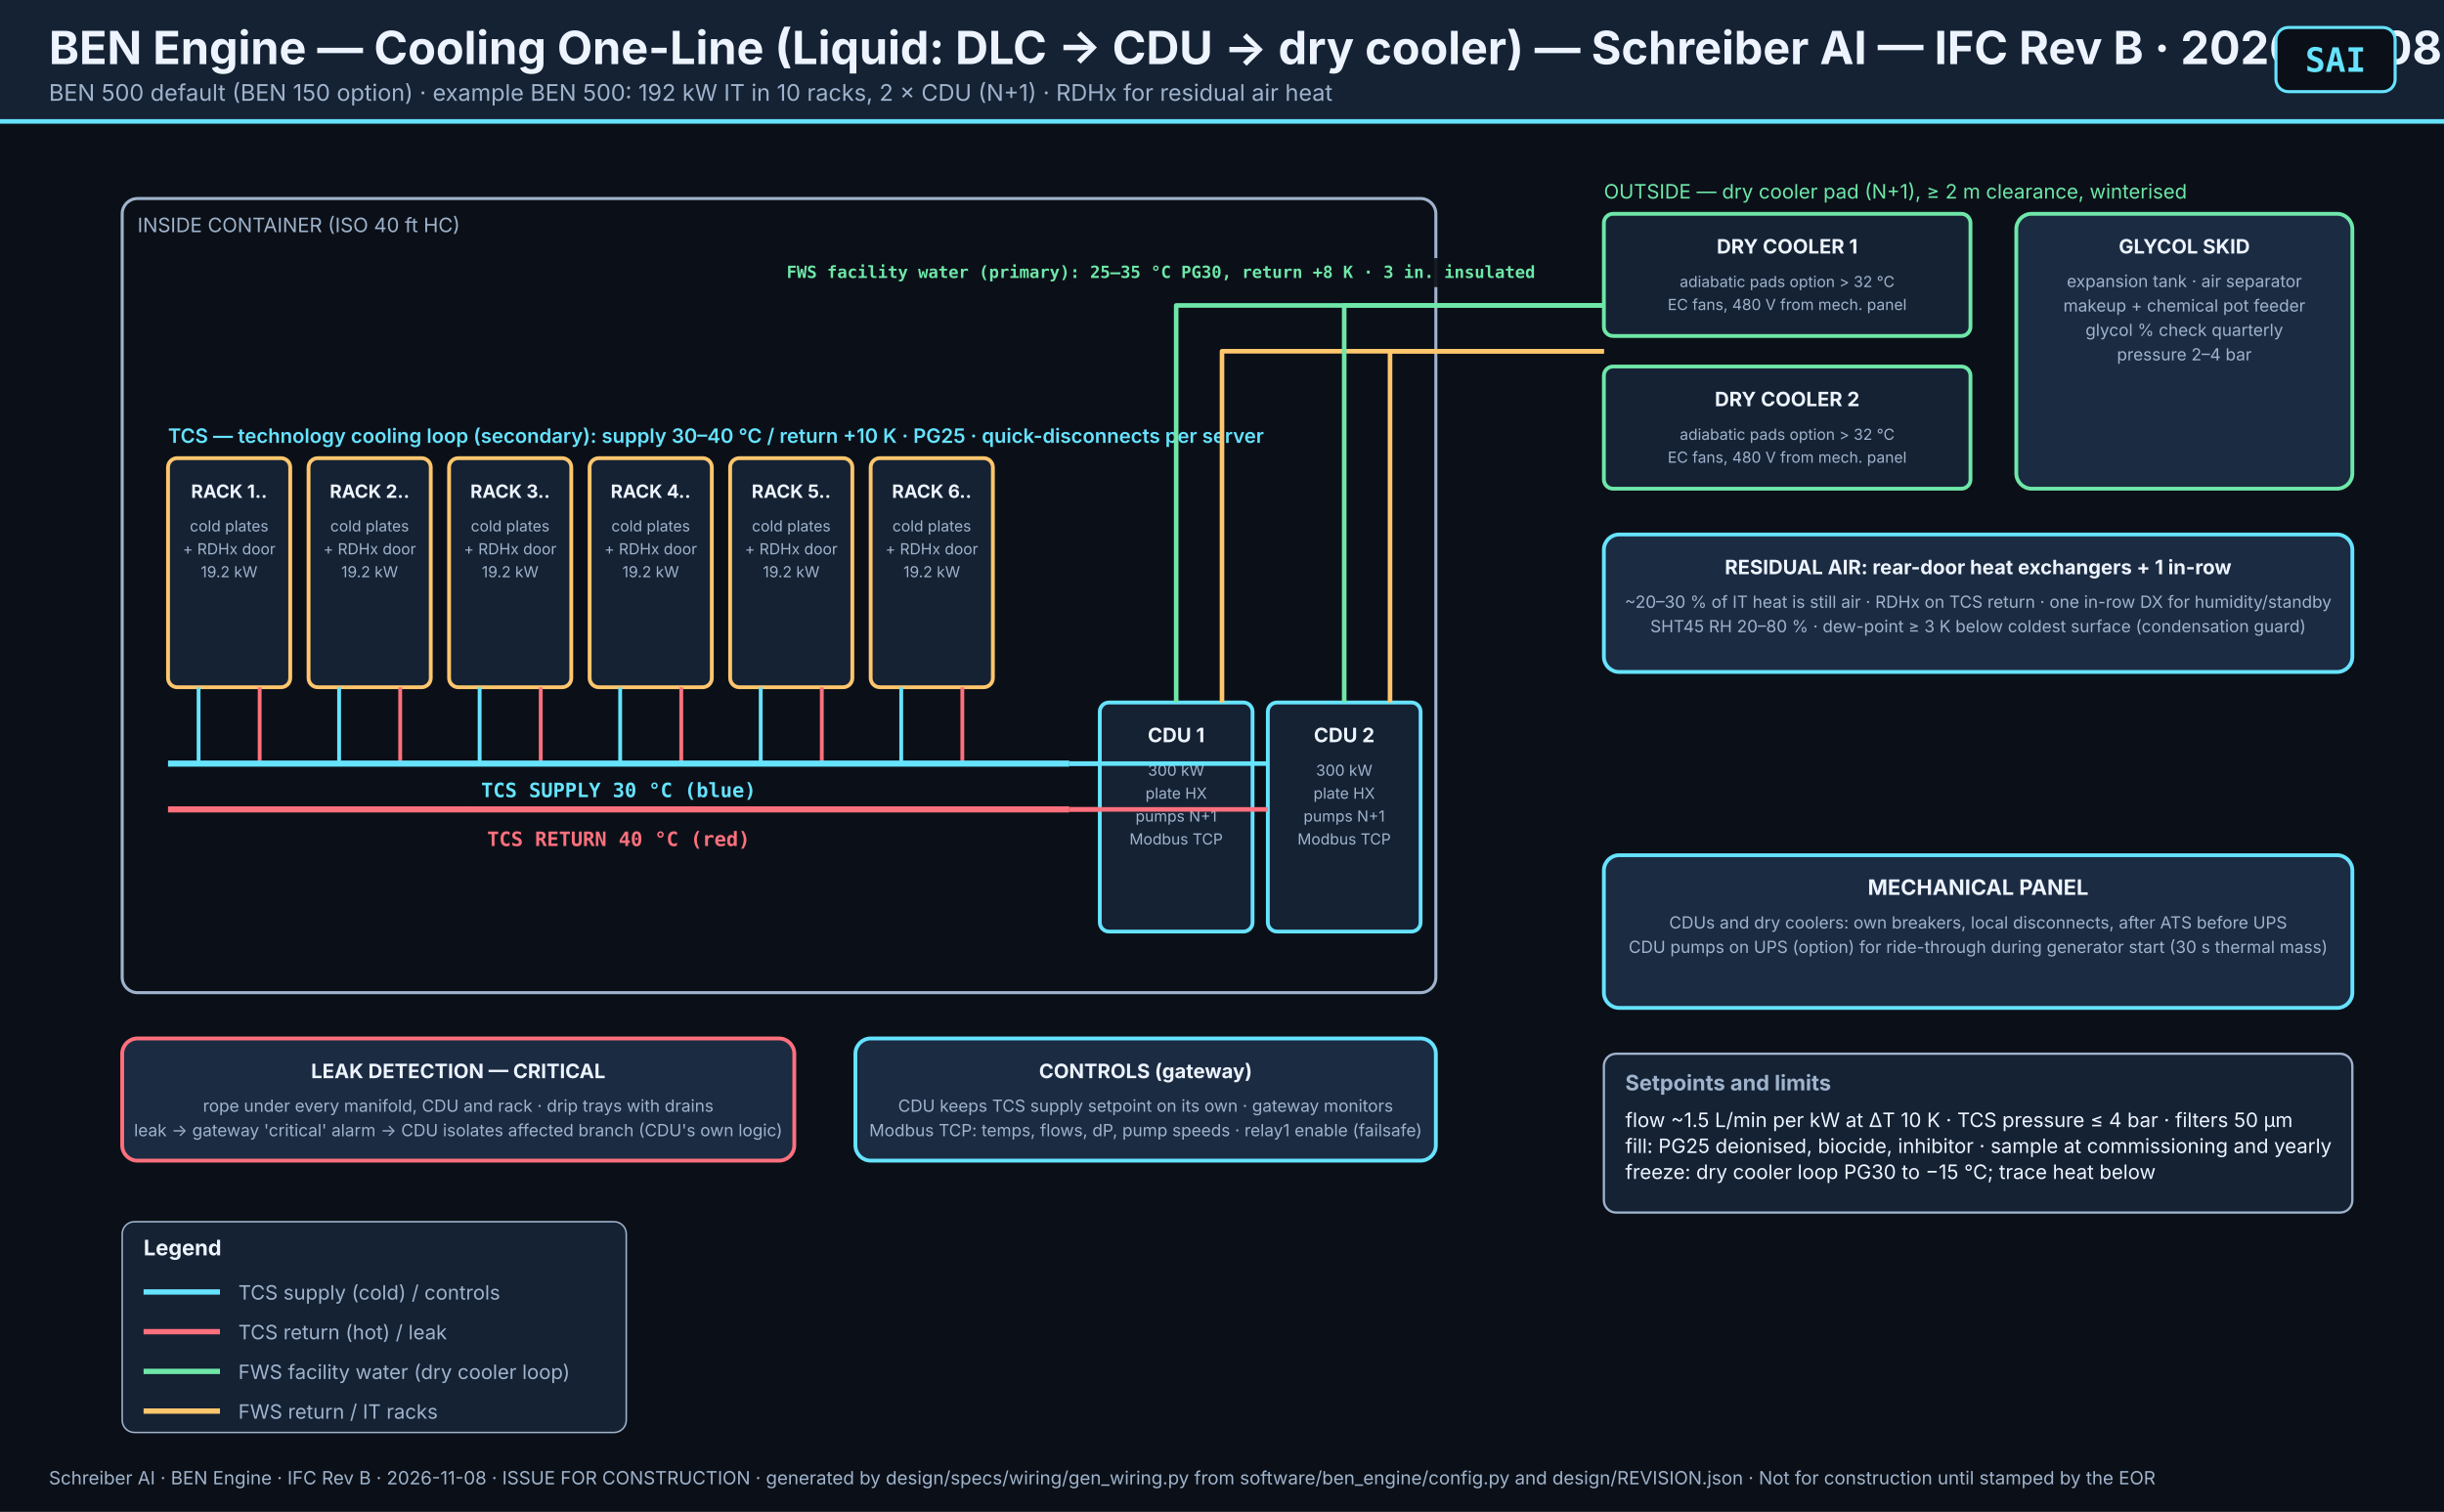
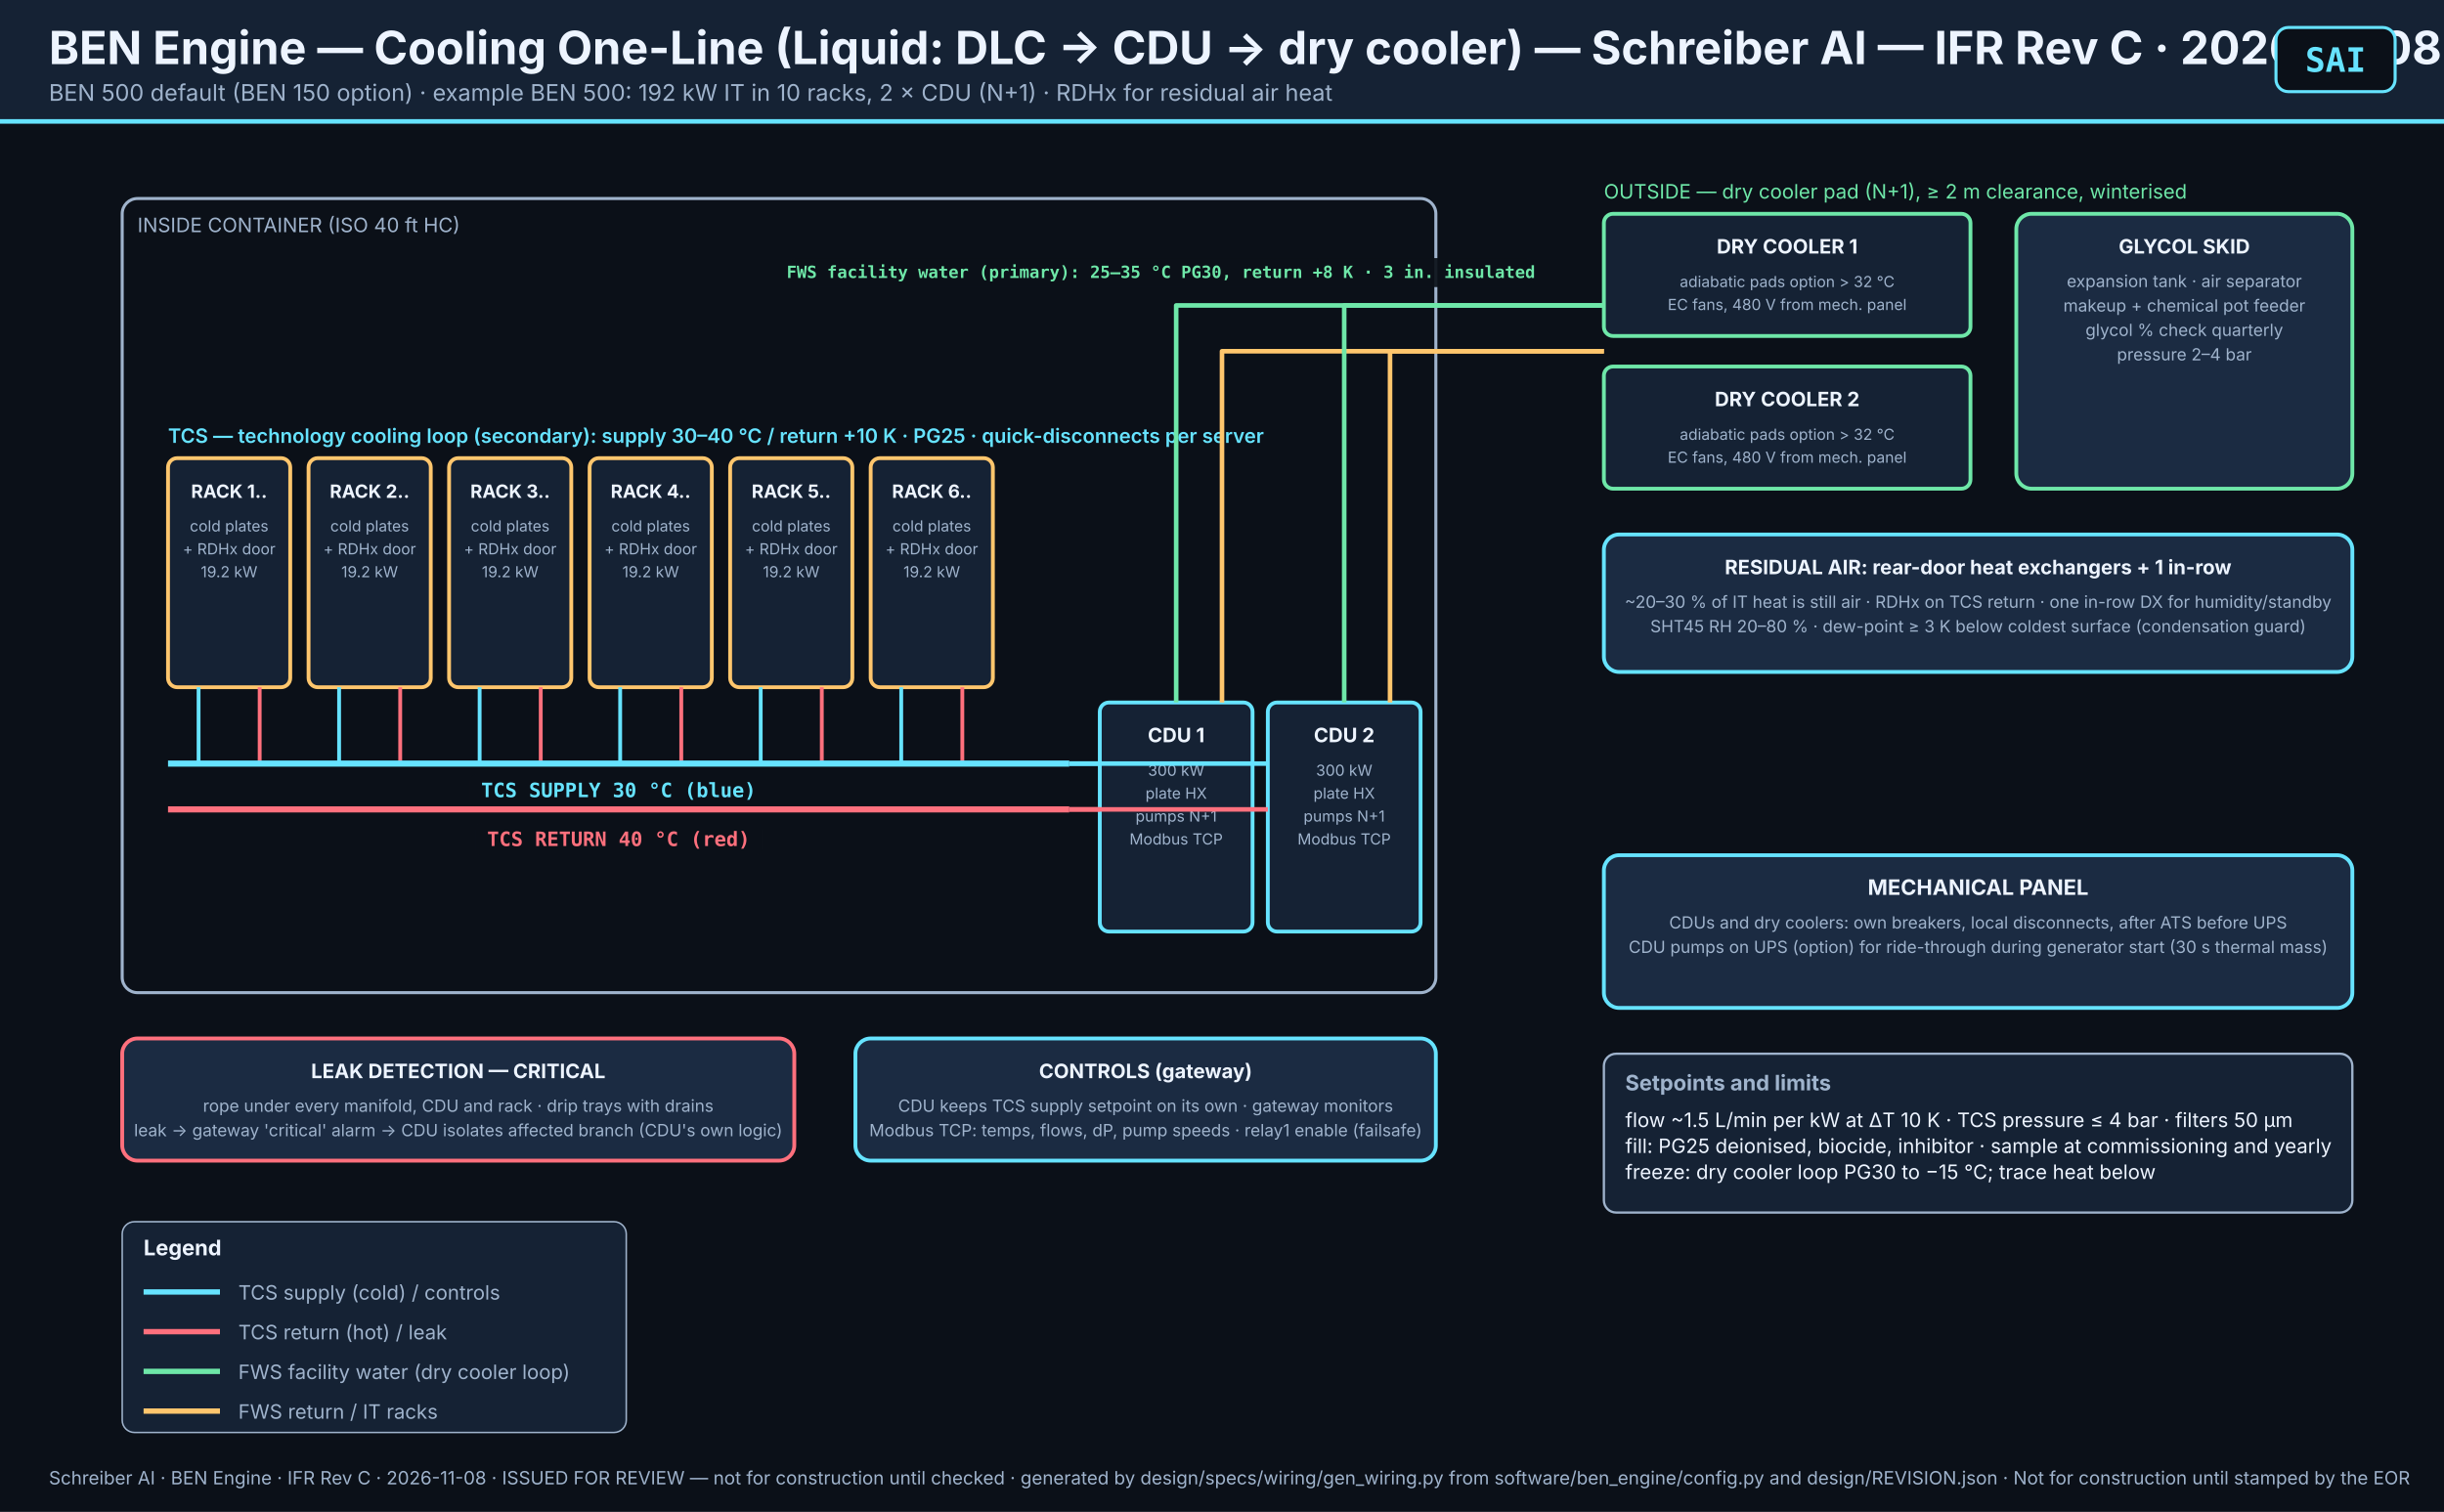
<svg xmlns="http://www.w3.org/2000/svg" viewBox="0 0 1600 990" width="1600" height="990" role="img" aria-label="04_cooling_one_line_liquid.svg">
  <defs>
    <marker id="arr-66E3FF" viewBox="0 0 10 10" refX="9" refY="5" markerWidth="7" markerHeight="7" orient="auto-start-reverse">
      <path d="M0,0 L10,5 L0,10 z" fill="#66E3FF" />
    </marker>
    <marker id="arr-FFC66D" viewBox="0 0 10 10" refX="9" refY="5" markerWidth="7" markerHeight="7" orient="auto-start-reverse">
      <path d="M0,0 L10,5 L0,10 z" fill="#FFC66D" />
    </marker>
    <marker id="arr-FF707D" viewBox="0 0 10 10" refX="9" refY="5" markerWidth="7" markerHeight="7" orient="auto-start-reverse">
      <path d="M0,0 L10,5 L0,10 z" fill="#FF707D" />
    </marker>
    <marker id="arr-6EE7A8" viewBox="0 0 10 10" refX="9" refY="5" markerWidth="7" markerHeight="7" orient="auto-start-reverse">
      <path d="M0,0 L10,5 L0,10 z" fill="#6EE7A8" />
    </marker>
    <marker id="arr-9FB3CC" viewBox="0 0 10 10" refX="9" refY="5" markerWidth="7" markerHeight="7" orient="auto-start-reverse">
      <path d="M0,0 L10,5 L0,10 z" fill="#9FB3CC" />
    </marker>
  </defs>
  <rect width="1600" height="990" fill="#0B1018" />
  <rect x="0" y="0" width="1600" height="78" fill="#152234" />
  <rect x="0" y="78" width="1600" height="3" fill="#66E3FF" />
-   <text x="32" y="42" font-family="'Inter','Segoe UI',system-ui,sans-serif" font-size="30" font-weight="700" fill="#EDF4FF" text-anchor="start">BEN Engine — Cooling One-Line (Liquid: DLC → CDU → dry cooler) — Schreiber AI — IFC Rev B · 2026-11-08</text>
+   <text x="32" y="42" font-family="'Inter','Segoe UI',system-ui,sans-serif" font-size="30" font-weight="700" fill="#EDF4FF" text-anchor="start">BEN Engine — Cooling One-Line (Liquid: DLC → CDU → dry cooler) — Schreiber AI — IFR Rev C · 2026-11-08</text>
  <text x="32" y="66" font-family="'Inter','Segoe UI',system-ui,sans-serif" font-size="15" font-weight="400" fill="#9FB3CC" text-anchor="start">BEN 500 default (BEN 150 option) · example BEN 500: 192 kW IT in 10 racks, 2 × CDU (N+1) · RDHx for residual air heat</text>
  <rect x="1490" y="18" width="78" height="42" rx="8" fill="#0B1018" stroke="#66E3FF" stroke-width="2" />
  <text x="1529" y="47" font-family="'JetBrains Mono',Consolas,monospace" font-size="22" font-weight="800" fill="#66E3FF" text-anchor="middle">SAI</text>
  <rect x="80" y="130" width="860" height="520" rx="10" fill="none" stroke="#9FB3CC" stroke-width="2" />
  <text x="90" y="152" font-family="'Inter','Segoe UI',system-ui,sans-serif" font-size="13" font-weight="400" fill="#9FB3CC" text-anchor="start">INSIDE CONTAINER (ISO 40 ft HC)</text>
  <rect x="110" y="300" width="80" height="150" rx="6" fill="#152234" stroke="#FFC66D" stroke-width="2.5" />
  <text x="150.0" y="326" font-family="'Inter','Segoe UI',system-ui,sans-serif" font-size="12" font-weight="700" fill="#EDF4FF" text-anchor="middle">RACK 1..</text>
  <text x="150.0" y="348" font-family="'Inter','Segoe UI',system-ui,sans-serif" font-size="10" font-weight="400" fill="#9FB3CC" text-anchor="middle">cold plates</text>
  <text x="150.0" y="363" font-family="'Inter','Segoe UI',system-ui,sans-serif" font-size="10" font-weight="400" fill="#9FB3CC" text-anchor="middle">+ RDHx door</text>
  <text x="150.0" y="378" font-family="'Inter','Segoe UI',system-ui,sans-serif" font-size="10" font-weight="400" fill="#9FB3CC" text-anchor="middle">19.2 kW</text>
  <path d="M130,450 L130,500" fill="none" stroke="#66E3FF" stroke-width="2.5" stroke-linejoin="round" />
  <path d="M170,500 L170,450" fill="none" stroke="#FF707D" stroke-width="2.5" stroke-linejoin="round" />
  <rect x="202" y="300" width="80" height="150" rx="6" fill="#152234" stroke="#FFC66D" stroke-width="2.5" />
  <text x="242.0" y="326" font-family="'Inter','Segoe UI',system-ui,sans-serif" font-size="12" font-weight="700" fill="#EDF4FF" text-anchor="middle">RACK 2..</text>
  <text x="242.0" y="348" font-family="'Inter','Segoe UI',system-ui,sans-serif" font-size="10" font-weight="400" fill="#9FB3CC" text-anchor="middle">cold plates</text>
  <text x="242.0" y="363" font-family="'Inter','Segoe UI',system-ui,sans-serif" font-size="10" font-weight="400" fill="#9FB3CC" text-anchor="middle">+ RDHx door</text>
  <text x="242.0" y="378" font-family="'Inter','Segoe UI',system-ui,sans-serif" font-size="10" font-weight="400" fill="#9FB3CC" text-anchor="middle">19.2 kW</text>
  <path d="M222,450 L222,500" fill="none" stroke="#66E3FF" stroke-width="2.5" stroke-linejoin="round" />
  <path d="M262,500 L262,450" fill="none" stroke="#FF707D" stroke-width="2.5" stroke-linejoin="round" />
  <rect x="294" y="300" width="80" height="150" rx="6" fill="#152234" stroke="#FFC66D" stroke-width="2.5" />
  <text x="334.0" y="326" font-family="'Inter','Segoe UI',system-ui,sans-serif" font-size="12" font-weight="700" fill="#EDF4FF" text-anchor="middle">RACK 3..</text>
  <text x="334.0" y="348" font-family="'Inter','Segoe UI',system-ui,sans-serif" font-size="10" font-weight="400" fill="#9FB3CC" text-anchor="middle">cold plates</text>
  <text x="334.0" y="363" font-family="'Inter','Segoe UI',system-ui,sans-serif" font-size="10" font-weight="400" fill="#9FB3CC" text-anchor="middle">+ RDHx door</text>
  <text x="334.0" y="378" font-family="'Inter','Segoe UI',system-ui,sans-serif" font-size="10" font-weight="400" fill="#9FB3CC" text-anchor="middle">19.2 kW</text>
  <path d="M314,450 L314,500" fill="none" stroke="#66E3FF" stroke-width="2.5" stroke-linejoin="round" />
  <path d="M354,500 L354,450" fill="none" stroke="#FF707D" stroke-width="2.5" stroke-linejoin="round" />
  <rect x="386" y="300" width="80" height="150" rx="6" fill="#152234" stroke="#FFC66D" stroke-width="2.5" />
  <text x="426.0" y="326" font-family="'Inter','Segoe UI',system-ui,sans-serif" font-size="12" font-weight="700" fill="#EDF4FF" text-anchor="middle">RACK 4..</text>
  <text x="426.0" y="348" font-family="'Inter','Segoe UI',system-ui,sans-serif" font-size="10" font-weight="400" fill="#9FB3CC" text-anchor="middle">cold plates</text>
  <text x="426.0" y="363" font-family="'Inter','Segoe UI',system-ui,sans-serif" font-size="10" font-weight="400" fill="#9FB3CC" text-anchor="middle">+ RDHx door</text>
  <text x="426.0" y="378" font-family="'Inter','Segoe UI',system-ui,sans-serif" font-size="10" font-weight="400" fill="#9FB3CC" text-anchor="middle">19.2 kW</text>
  <path d="M406,450 L406,500" fill="none" stroke="#66E3FF" stroke-width="2.5" stroke-linejoin="round" />
  <path d="M446,500 L446,450" fill="none" stroke="#FF707D" stroke-width="2.5" stroke-linejoin="round" />
  <rect x="478" y="300" width="80" height="150" rx="6" fill="#152234" stroke="#FFC66D" stroke-width="2.5" />
  <text x="518.0" y="326" font-family="'Inter','Segoe UI',system-ui,sans-serif" font-size="12" font-weight="700" fill="#EDF4FF" text-anchor="middle">RACK 5..</text>
  <text x="518.0" y="348" font-family="'Inter','Segoe UI',system-ui,sans-serif" font-size="10" font-weight="400" fill="#9FB3CC" text-anchor="middle">cold plates</text>
  <text x="518.0" y="363" font-family="'Inter','Segoe UI',system-ui,sans-serif" font-size="10" font-weight="400" fill="#9FB3CC" text-anchor="middle">+ RDHx door</text>
  <text x="518.0" y="378" font-family="'Inter','Segoe UI',system-ui,sans-serif" font-size="10" font-weight="400" fill="#9FB3CC" text-anchor="middle">19.2 kW</text>
  <path d="M498,450 L498,500" fill="none" stroke="#66E3FF" stroke-width="2.5" stroke-linejoin="round" />
  <path d="M538,500 L538,450" fill="none" stroke="#FF707D" stroke-width="2.5" stroke-linejoin="round" />
  <rect x="570" y="300" width="80" height="150" rx="6" fill="#152234" stroke="#FFC66D" stroke-width="2.5" />
  <text x="610.0" y="326" font-family="'Inter','Segoe UI',system-ui,sans-serif" font-size="12" font-weight="700" fill="#EDF4FF" text-anchor="middle">RACK 6..</text>
  <text x="610.0" y="348" font-family="'Inter','Segoe UI',system-ui,sans-serif" font-size="10" font-weight="400" fill="#9FB3CC" text-anchor="middle">cold plates</text>
  <text x="610.0" y="363" font-family="'Inter','Segoe UI',system-ui,sans-serif" font-size="10" font-weight="400" fill="#9FB3CC" text-anchor="middle">+ RDHx door</text>
  <text x="610.0" y="378" font-family="'Inter','Segoe UI',system-ui,sans-serif" font-size="10" font-weight="400" fill="#9FB3CC" text-anchor="middle">19.2 kW</text>
  <path d="M590,450 L590,500" fill="none" stroke="#66E3FF" stroke-width="2.5" stroke-linejoin="round" />
  <path d="M630,500 L630,450" fill="none" stroke="#FF707D" stroke-width="2.5" stroke-linejoin="round" />
  <text x="110" y="290" font-family="'Inter','Segoe UI',system-ui,sans-serif" font-size="13" font-weight="600" fill="#66E3FF" text-anchor="start">TCS — technology cooling loop (secondary): supply 30–40 °C / return +10 K · PG25 · quick-disconnects per server</text>
  <path d="M110,500 L700,500" fill="none" stroke="#66E3FF" stroke-width="4" stroke-linejoin="round" />
  <rect x="307.52" y="507.0" width="194.96" height="21" rx="4" fill="#0B1018" opacity="0.92" />
  <text x="405.0" y="522.0" font-family="'JetBrains Mono',Consolas,monospace" font-size="13" font-weight="600" fill="#66E3FF" text-anchor="middle">TCS SUPPLY 30 °C  (blue)</text>
  <path d="M110,530 L700,530" fill="none" stroke="#FF707D" stroke-width="4" stroke-linejoin="round" />
  <rect x="311.29" y="539.0" width="187.42" height="21" rx="4" fill="#0B1018" opacity="0.92" />
  <text x="405.0" y="554.0" font-family="'JetBrains Mono',Consolas,monospace" font-size="13" font-weight="600" fill="#FF707D" text-anchor="middle">TCS RETURN 40 °C  (red)</text>
  <rect x="720" y="460" width="100" height="150" rx="6" fill="#152234" stroke="#66E3FF" stroke-width="2.5" />
  <text x="770.0" y="486" font-family="'Inter','Segoe UI',system-ui,sans-serif" font-size="13" font-weight="700" fill="#EDF4FF" text-anchor="middle">CDU 1</text>
  <text x="770.0" y="508" font-family="'Inter','Segoe UI',system-ui,sans-serif" font-size="10" font-weight="400" fill="#9FB3CC" text-anchor="middle">300 kW</text>
  <text x="770.0" y="523" font-family="'Inter','Segoe UI',system-ui,sans-serif" font-size="10" font-weight="400" fill="#9FB3CC" text-anchor="middle">plate HX</text>
  <text x="770.0" y="538" font-family="'Inter','Segoe UI',system-ui,sans-serif" font-size="10" font-weight="400" fill="#9FB3CC" text-anchor="middle">pumps N+1</text>
  <text x="770.0" y="553" font-family="'Inter','Segoe UI',system-ui,sans-serif" font-size="10" font-weight="400" fill="#9FB3CC" text-anchor="middle">Modbus TCP</text>
  <path d="M700,500 L720,500" fill="none" stroke="#66E3FF" stroke-width="3" stroke-linejoin="round" />
  <path d="M700,530 L720,530" fill="none" stroke="#FF707D" stroke-width="3" stroke-linejoin="round" />
  <path d="M770,460 L770,200 L1050,200" fill="none" stroke="#6EE7A8" stroke-width="3" stroke-linejoin="round" />
  <path d="M800,460 L800,230 L1050,230" fill="none" stroke="#FFC66D" stroke-width="3" stroke-linejoin="round" />
  <rect x="830" y="460" width="100" height="150" rx="6" fill="#152234" stroke="#66E3FF" stroke-width="2.5" />
  <text x="880.0" y="486" font-family="'Inter','Segoe UI',system-ui,sans-serif" font-size="13" font-weight="700" fill="#EDF4FF" text-anchor="middle">CDU 2</text>
  <text x="880.0" y="508" font-family="'Inter','Segoe UI',system-ui,sans-serif" font-size="10" font-weight="400" fill="#9FB3CC" text-anchor="middle">300 kW</text>
  <text x="880.0" y="523" font-family="'Inter','Segoe UI',system-ui,sans-serif" font-size="10" font-weight="400" fill="#9FB3CC" text-anchor="middle">plate HX</text>
  <text x="880.0" y="538" font-family="'Inter','Segoe UI',system-ui,sans-serif" font-size="10" font-weight="400" fill="#9FB3CC" text-anchor="middle">pumps N+1</text>
  <text x="880.0" y="553" font-family="'Inter','Segoe UI',system-ui,sans-serif" font-size="10" font-weight="400" fill="#9FB3CC" text-anchor="middle">Modbus TCP</text>
  <path d="M700,500 L830,500" fill="none" stroke="#66E3FF" stroke-width="3" stroke-linejoin="round" />
  <path d="M700,530 L830,530" fill="none" stroke="#FF707D" stroke-width="3" stroke-linejoin="round" />
  <path d="M880,460 L880,200 L1050,200" fill="none" stroke="#6EE7A8" stroke-width="3" stroke-linejoin="round" />
  <path d="M910,460 L910,230 L1050,230" fill="none" stroke="#FFC66D" stroke-width="3" stroke-linejoin="round" />
  <rect x="516.94" y="169" width="486.12" height="19" rx="4" fill="#0B1018" opacity="0.92" />
  <text x="760" y="182" font-family="'JetBrains Mono',Consolas,monospace" font-size="11" font-weight="600" fill="#6EE7A8" text-anchor="middle">FWS facility water (primary): 25–35 °C PG30, return +8 K · 3 in. insulated</text>
  <rect x="1050" y="140" width="240" height="80" rx="6" fill="#152234" stroke="#6EE7A8" stroke-width="2.5" />
  <text x="1170.0" y="166" font-family="'Inter','Segoe UI',system-ui,sans-serif" font-size="13" font-weight="700" fill="#EDF4FF" text-anchor="middle">DRY COOLER 1</text>
  <text x="1170.0" y="188" font-family="'Inter','Segoe UI',system-ui,sans-serif" font-size="10" font-weight="400" fill="#9FB3CC" text-anchor="middle">adiabatic pads option &gt; 32 °C</text>
  <text x="1170.0" y="203" font-family="'Inter','Segoe UI',system-ui,sans-serif" font-size="10" font-weight="400" fill="#9FB3CC" text-anchor="middle">EC fans, 480 V from mech. panel</text>
  <rect x="1050" y="240" width="240" height="80" rx="6" fill="#152234" stroke="#6EE7A8" stroke-width="2.5" />
  <text x="1170.0" y="266" font-family="'Inter','Segoe UI',system-ui,sans-serif" font-size="13" font-weight="700" fill="#EDF4FF" text-anchor="middle">DRY COOLER 2</text>
  <text x="1170.0" y="288" font-family="'Inter','Segoe UI',system-ui,sans-serif" font-size="10" font-weight="400" fill="#9FB3CC" text-anchor="middle">adiabatic pads option &gt; 32 °C</text>
  <text x="1170.0" y="303" font-family="'Inter','Segoe UI',system-ui,sans-serif" font-size="10" font-weight="400" fill="#9FB3CC" text-anchor="middle">EC fans, 480 V from mech. panel</text>
  <text x="1050" y="130" font-family="'Inter','Segoe UI',system-ui,sans-serif" font-size="13" font-weight="400" fill="#6EE7A8" text-anchor="start">OUTSIDE — dry cooler pad (N+1), ≥ 2 m clearance, winterised</text>
  <rect x="1320" y="140" width="220" height="180" rx="10" fill="#1B2B42" stroke="#6EE7A8" stroke-width="2.5" />
  <text x="1430.0" y="166" font-family="'Inter','Segoe UI',system-ui,sans-serif" font-size="13" font-weight="700" fill="#EDF4FF" text-anchor="middle">GLYCOL SKID</text>
  <text x="1430.0" y="188" font-family="'Inter','Segoe UI',system-ui,sans-serif" font-size="11" font-weight="400" fill="#9FB3CC" text-anchor="middle">expansion tank · air separator</text>
  <text x="1430.0" y="204" font-family="'Inter','Segoe UI',system-ui,sans-serif" font-size="11" font-weight="400" fill="#9FB3CC" text-anchor="middle">makeup + chemical pot feeder</text>
  <text x="1430.0" y="220" font-family="'Inter','Segoe UI',system-ui,sans-serif" font-size="11" font-weight="400" fill="#9FB3CC" text-anchor="middle">glycol % check quarterly</text>
  <text x="1430.0" y="236" font-family="'Inter','Segoe UI',system-ui,sans-serif" font-size="11" font-weight="400" fill="#9FB3CC" text-anchor="middle">pressure 2–4 bar</text>
  <rect x="1050" y="350" width="490" height="90" rx="10" fill="#1B2B42" stroke="#66E3FF" stroke-width="2.5" />
  <text x="1295.0" y="376" font-family="'Inter','Segoe UI',system-ui,sans-serif" font-size="13" font-weight="700" fill="#EDF4FF" text-anchor="middle">RESIDUAL AIR: rear-door heat exchangers + 1 in-row</text>
  <text x="1295.0" y="398" font-family="'Inter','Segoe UI',system-ui,sans-serif" font-size="11" font-weight="400" fill="#9FB3CC" text-anchor="middle">~20–30 % of IT heat is still air · RDHx on TCS return · one in-row DX for humidity/standby</text>
  <text x="1295.0" y="414" font-family="'Inter','Segoe UI',system-ui,sans-serif" font-size="11" font-weight="400" fill="#9FB3CC" text-anchor="middle">SHT45 RH 20–80 % · dew-point ≥ 3 K below coldest surface (condensation guard)</text>
  <rect x="80" y="680" width="440" height="80" rx="10" fill="#1B2B42" stroke="#FF707D" stroke-width="2.5" />
  <text x="300.0" y="706" font-family="'Inter','Segoe UI',system-ui,sans-serif" font-size="13" font-weight="700" fill="#EDF4FF" text-anchor="middle">LEAK DETECTION — CRITICAL</text>
  <text x="300.0" y="728" font-family="'Inter','Segoe UI',system-ui,sans-serif" font-size="11" font-weight="400" fill="#9FB3CC" text-anchor="middle">rope under every manifold, CDU and rack · drip trays with drains</text>
  <text x="300.0" y="744" font-family="'Inter','Segoe UI',system-ui,sans-serif" font-size="11" font-weight="400" fill="#9FB3CC" text-anchor="middle">leak → gateway 'critical' alarm → CDU isolates affected branch (CDU's own logic)</text>
  <rect x="560" y="680" width="380" height="80" rx="10" fill="#1B2B42" stroke="#66E3FF" stroke-width="2.5" />
  <text x="750.0" y="706" font-family="'Inter','Segoe UI',system-ui,sans-serif" font-size="13" font-weight="700" fill="#EDF4FF" text-anchor="middle">CONTROLS (gateway)</text>
  <text x="750.0" y="728" font-family="'Inter','Segoe UI',system-ui,sans-serif" font-size="11" font-weight="400" fill="#9FB3CC" text-anchor="middle">CDU keeps TCS supply setpoint on its own · gateway monitors</text>
  <text x="750.0" y="744" font-family="'Inter','Segoe UI',system-ui,sans-serif" font-size="11" font-weight="400" fill="#9FB3CC" text-anchor="middle">Modbus TCP: temps, flows, dP, pump speeds · relay1 enable (failsafe)</text>
  <rect x="1050" y="560" width="490" height="100" rx="10" fill="#1B2B42" stroke="#66E3FF" stroke-width="2.5" />
  <text x="1295.0" y="586" font-family="'Inter','Segoe UI',system-ui,sans-serif" font-size="14" font-weight="700" fill="#EDF4FF" text-anchor="middle">MECHANICAL PANEL</text>
  <text x="1295.0" y="608" font-family="'Inter','Segoe UI',system-ui,sans-serif" font-size="11" font-weight="400" fill="#9FB3CC" text-anchor="middle">CDUs and dry coolers: own breakers, local disconnects, after ATS before UPS</text>
  <text x="1295.0" y="624" font-family="'Inter','Segoe UI',system-ui,sans-serif" font-size="11" font-weight="400" fill="#9FB3CC" text-anchor="middle">CDU pumps on UPS (option) for ride-through during generator start (30 s thermal mass)</text>
  <rect x="1050" y="690" width="490" height="104" rx="8" fill="#152234" stroke="#9FB3CC" stroke-width="1.5" />
  <text x="1064" y="714" font-family="'Inter','Segoe UI',system-ui,sans-serif" font-size="14" font-weight="700" fill="#9FB3CC" text-anchor="start">Setpoints and limits</text>
  <text x="1064" y="738" font-family="'Inter','Segoe UI',system-ui,sans-serif" font-size="13" font-weight="400" fill="#EDF4FF" text-anchor="start">flow ~1.5 L/min per kW at ΔT 10 K · TCS pressure ≤ 4 bar · filters 50 µm</text>
  <text x="1064" y="755" font-family="'Inter','Segoe UI',system-ui,sans-serif" font-size="13" font-weight="400" fill="#EDF4FF" text-anchor="start">fill: PG25 deionised, biocide, inhibitor · sample at commissioning and yearly</text>
  <text x="1064" y="772" font-family="'Inter','Segoe UI',system-ui,sans-serif" font-size="13" font-weight="400" fill="#EDF4FF" text-anchor="start">freeze: dry cooler loop PG30 to −15 °C; trace heat below</text>
  <rect x="80" y="800" width="330" height="138" rx="8" fill="#152234" stroke="#9FB3CC" stroke-width="1" />
  <text x="94" y="822" font-family="'Inter','Segoe UI',system-ui,sans-serif" font-size="14" font-weight="700" fill="#EDF4FF" text-anchor="start">Legend</text>
  <line x1="94" y1="846" x2="144" y2="846" stroke="#66E3FF" stroke-width="3.5" />
  <text x="156" y="851" font-family="'Inter','Segoe UI',system-ui,sans-serif" font-size="13" font-weight="400" fill="#9FB3CC" text-anchor="start">TCS supply (cold) / controls</text>
  <line x1="94" y1="872" x2="144" y2="872" stroke="#FF707D" stroke-width="3.5" />
  <text x="156" y="877" font-family="'Inter','Segoe UI',system-ui,sans-serif" font-size="13" font-weight="400" fill="#9FB3CC" text-anchor="start">TCS return (hot) / leak</text>
  <line x1="94" y1="898" x2="144" y2="898" stroke="#6EE7A8" stroke-width="3.5" />
  <text x="156" y="903" font-family="'Inter','Segoe UI',system-ui,sans-serif" font-size="13" font-weight="400" fill="#9FB3CC" text-anchor="start">FWS facility water (dry cooler loop)</text>
  <line x1="94" y1="924" x2="144" y2="924" stroke="#FFC66D" stroke-width="3.5" />
  <text x="156" y="929" font-family="'Inter','Segoe UI',system-ui,sans-serif" font-size="13" font-weight="400" fill="#9FB3CC" text-anchor="start">FWS return / IT racks</text>
-   <text x="32" y="972" font-family="'Inter','Segoe UI',system-ui,sans-serif" font-size="12" fill="#9FB3CC">Schreiber AI · BEN Engine · IFC Rev B · 2026-11-08 · ISSUE FOR CONSTRUCTION · generated by design/specs/wiring/gen_wiring.py from software/ben_engine/config.py and design/REVISION.json · Not for construction until stamped by the EOR</text>
+   <text x="32" y="972" font-family="'Inter','Segoe UI',system-ui,sans-serif" font-size="12" fill="#9FB3CC">Schreiber AI · BEN Engine · IFR Rev C · 2026-11-08 · ISSUED FOR REVIEW — not for construction until checked · generated by design/specs/wiring/gen_wiring.py from software/ben_engine/config.py and design/REVISION.json · Not for construction until stamped by the EOR</text>
</svg>
